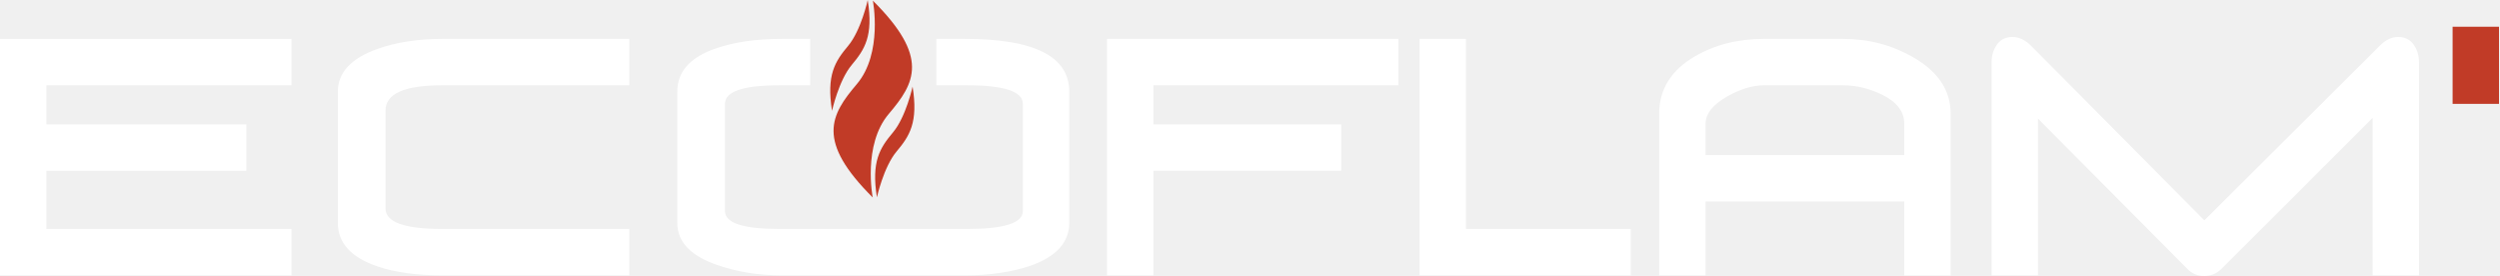
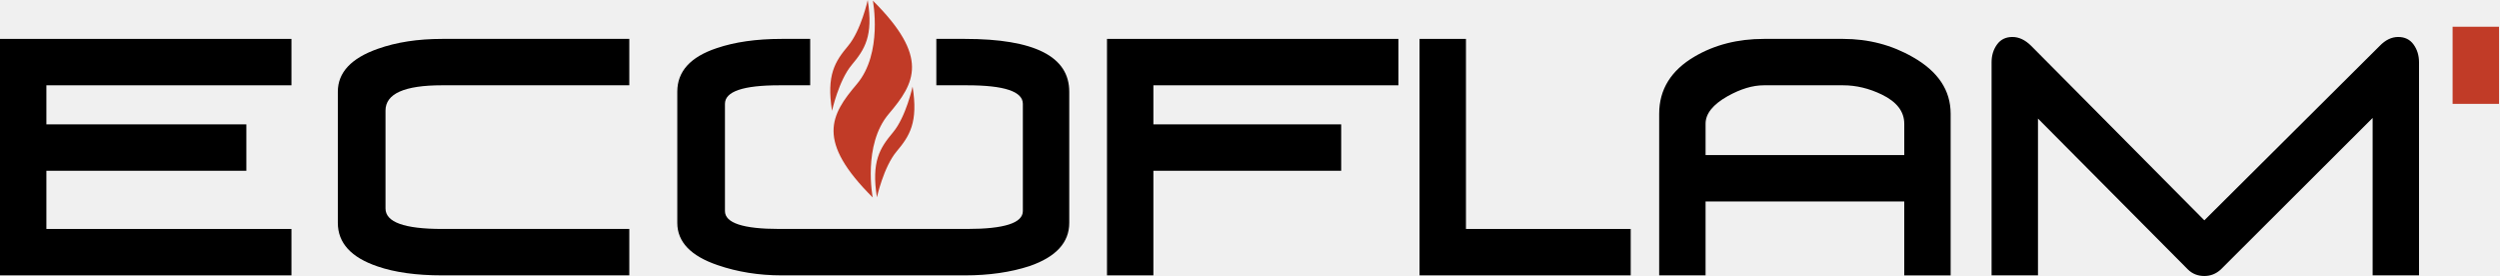
- <svg xmlns="http://www.w3.org/2000/svg" xmlns:xlink="http://www.w3.org/1999/xlink" version="1.1" x="0px" y="0px" width="290px" height="32px" viewBox="0 0 290 32" overflow="visible" enable-background="new 0 0 290 32" xml:space="preserve">
-   <defs>
- </defs>
-   <polygon fill="#FFFFFF" points="0,4.513 0,31.941 33.822,31.941 33.822,26.56 5.383,26.56 5.383,19.809 28.588,19.809   28.588,14.427 5.383,14.427 5.383,9.894 33.822,9.894 33.822,4.513 " />
-   <g>
-     <defs>
-       <rect id="SVGID_1_" y="0" width="290" height="32.015" />
-     </defs>
-     <clipPath id="SVGID_2_">
-       <use xlink:href="#SVGID_1_" overflow="visible" />
-     </clipPath>
-     <path clip-path="url(#SVGID_2_)" fill="#FFFFFF" d="M51.309,31.941c-2.995,0-5.495-0.346-7.5-1.039   c-3.069-1.04-4.604-2.722-4.604-5.048V10.636c0-2.227,1.547-3.884,4.642-4.974c2.153-0.766,4.641-1.15,7.462-1.15h21.719v5.381   H51.309c-4.381,0-6.572,0.978-6.572,2.933v11.357c0,1.584,2.191,2.376,6.572,2.376h21.719v5.382H51.309z" />
-     <polygon clip-path="url(#SVGID_2_)" fill="#FFFFFF" points="133.846,9.894 133.846,14.427 155.641,14.427 155.641,19.809    133.846,19.809 133.846,31.941 128.463,31.941 128.463,4.512 162.286,4.512 162.286,9.894  " />
-     <polygon clip-path="url(#SVGID_2_)" fill="#FFFFFF" points="164.735,31.941 164.735,4.512 170.119,4.512 170.119,26.56    189.239,26.56 189.239,31.941  " />
-     <path clip-path="url(#SVGID_2_)" fill="#FFFFFF" d="M220.982,31.942v-8.574h-23.057v8.574h-5.383V13.197   c0-2.82,1.374-5.035,4.121-6.643c2.326-1.361,5-2.042,8.019-2.042h9.208c2.945,0,5.644,0.705,8.095,2.116   c2.92,1.658,4.381,3.848,4.381,6.569v18.746H220.982z M220.982,14.348c0-1.41-0.867-2.536-2.6-3.377   c-1.484-0.718-2.982-1.077-4.492-1.077h-9.208c-1.287,0-2.686,0.421-4.194,1.262c-1.708,0.965-2.562,2.029-2.562,3.192v3.637   h23.057V14.348z" />
-     <path clip-path="url(#SVGID_2_)" fill="#FFFFFF" d="M275.335,31.941V13.681L257.7,31.273c-0.545,0.495-1.176,0.742-1.894,0.742   c-0.768,0-1.411-0.26-1.931-0.78l-17.375-17.481v18.187h-5.384V7.221c0-0.791,0.21-1.478,0.632-2.06   c0.42-0.581,1.015-0.872,1.782-0.872c0.767,0,1.497,0.347,2.19,1.039l20.085,20.229l20.346-20.229   c0.668-0.692,1.385-1.039,2.153-1.039c0.767,0,1.36,0.291,1.781,0.872c0.422,0.582,0.633,1.269,0.633,2.06v24.72H275.335z" />
-     <rect x="284.616" y="3.102" clip-path="url(#SVGID_2_)" fill="#C13B27" width="5.384" height="8.946" />
-     <path clip-path="url(#SVGID_2_)" fill="#FFFFFF" d="M111.979,4.512h-3.32v5.382h3.58c4.306,0,6.46,0.718,6.46,2.153v12.434   c0,1.385-2.154,2.078-6.46,2.078h-21.8c-4.208,0-6.311-0.693-6.311-2.078V12.047c0-1.435,2.103-2.153,6.311-2.153h3.58V4.512H90.7   c-2.921,0-5.433,0.359-7.537,1.076c-3.044,1.015-4.566,2.698-4.566,5.048v15.218c0,2.203,1.559,3.836,4.678,4.899   c2.301,0.792,4.776,1.188,7.425,1.188h21.28c2.796,0,5.296-0.358,7.499-1.077c3.069-1.063,4.604-2.733,4.604-5.01V10.636   C124.083,6.553,120.049,4.512,111.979,4.512" />
-     <path clip-path="url(#SVGID_2_)" fill="#C13B27" d="M100.697,0.001c0,0-0.772,3.527-2.28,5.326   c-1.509,1.799-2.532,3.359-1.86,7.539l-0.004-0.001c0,0,0.773-3.526,2.281-5.326c1.508-1.799,2.531-3.358,1.86-7.539L100.697,0.001   z" />
-     <path clip-path="url(#SVGID_2_)" fill="#C13B27" d="M101.29,0.058c0,0,1.191,6.114-1.861,9.702   c-3.051,3.59-4.762,6.58,1.861,13.159h-0.013c0,0-1.191-6.114,1.86-9.704c3.051-3.588,4.763-6.579-1.86-13.158H101.29z" />
-     <path clip-path="url(#SVGID_2_)" fill="#C13B27" d="M105.906,10.036c0,0-0.772,3.526-2.281,5.325   c-1.508,1.8-2.531,3.359-1.859,7.539l-0.004-0.001c0,0,0.772-3.526,2.281-5.325c1.508-1.799,2.531-3.359,1.859-7.538H105.906z" />
-   </g>
+ <svg xmlns="http://www.w3.org/2000/svg" version="1.1" x="0px" y="0px" width="290px" height="32px" viewBox="0 0 290 32">
+   <polygon class="change-fill" points="0,4.513 0,31.941 33.822,31.941 33.822,26.56 5.383,26.56 5.383,19.809 28.588,19.809 28.588,14.427 5.383,14.427 5.383,9.894 33.822,9.894 33.822,4.513 " />
+   <path class="change-fill" d="M51.309,31.941c-2.995,0-5.495-0.346-7.5-1.039c-3.069-1.04-4.604-2.722-4.604-5.048V10.636c0-2.227,1.547-3.884,4.642-4.974c2.153-0.766,4.641-1.15,7.462-1.15h21.719v5.381H51.309c-4.381,0-6.572,0.978-6.572,2.933v11.357c0,1.584,2.191,2.376,6.572,2.376h21.719v5.382H51.309z" />
+   <path class="change-fill" d="M111.979,4.512h-3.32v5.382h3.58c4.306,0,6.46,0.718,6.46,2.153v12.434c0,1.385-2.154,2.078-6.46,2.078h-21.8c-4.208,0-6.311-0.693-6.311-2.078V12.047c0-1.435,2.103-2.153,6.311-2.153h3.58V4.512H90.7c-2.921,0-5.433,0.359-7.537,1.076c-3.044,1.015-4.566,2.698-4.566,5.048v15.218c0,2.203,1.559,3.836,4.678,4.899c2.301,0.792,4.776,1.188,7.425,1.188h21.28c2.796,0,5.296-0.358,7.499-1.077c3.069-1.063,4.604-2.733,4.604-5.01V10.636C124.083,6.553,120.049,4.512,111.979,4.512" />
+   <polygon class="change-fill" points="133.846,9.894 133.846,14.427 155.641,14.427 155.641,19.809 133.846,19.809 133.846,31.941 128.463,31.941 128.463,4.512 162.286,4.512 162.286,9.894" />
+   <polygon class="change-fill" points="164.735,31.941 164.735,4.512 170.119,4.512 170.119,26.56 189.239,26.56 189.239,31.941" />
+   <path class="change-fill" d="M220.982,31.942v-8.574h-23.057v8.574h-5.383V13.197c0-2.82,1.374-5.035,4.121-6.643c2.326-1.361,5-2.042,8.019-2.042h9.208c2.945,0,5.644,0.705,8.095,2.116c2.92,1.658,4.381,3.848,4.381,6.569v18.746H220.982z M220.982,14.348c0-1.41-0.867-2.536-2.6-3.377c-1.484-0.718-2.982-1.077-4.492-1.077h-9.208c-1.287,0-2.686,0.421-4.194,1.262c-1.708,0.965-2.562,2.029-2.562,3.192v3.637h23.057V14.348z" />
+   <path class="change-fill" d="M275.335,31.941V13.681L257.7,31.273c-0.545,0.495-1.176,0.742-1.894,0.742c-0.768,0-1.411-0.26-1.931-0.78l-17.375-17.481v18.187h-5.384V7.221c0-0.791,0.21-1.478,0.632-2.06c0.42-0.581,1.015-0.872,1.782-0.872c0.767,0,1.497,0.347,2.19,1.039l20.085,20.229l20.346-20.229c0.668-0.692,1.385-1.039,2.153-1.039c0.767,0,1.36,0.291,1.781,0.872c0.422,0.582,0.633,1.269,0.633,2.06v24.72H275.335z" />
+   <rect x="284.616" y="3.102" fill="#C13B27" width="5.384" height="8.946" />
+   <path fill="#c13b27" d="M100.697,0.001c0,0-0.772,3.527-2.28,5.326c-1.509,1.799-2.532,3.359-1.86,7.539l-0.004-0.001c0,0,0.773-3.526,2.281-5.326c1.508-1.799,2.531-3.358,1.86-7.539L100.697,0.001z" />
+   <path fill="#c13b27" d="M101.29,0.058c0,0,1.191,6.114-1.861,9.702c-3.051,3.59-4.762,6.58,1.861,13.159h-0.013c0,0-1.191-6.114,1.86-9.704c3.051-3.588,4.763-6.579-1.86-13.158H101.29z" />
+   <path fill="#c13b27" d="M105.906,10.036c0,0-0.772,3.526-2.281,5.325c-1.508,1.8-2.531,3.359-1.859,7.539l-0.004-0.001c0,0,0.772-3.526,2.281-5.325c1.508-1.799,2.531-3.359,1.859-7.538H105.906z" />
</svg>
